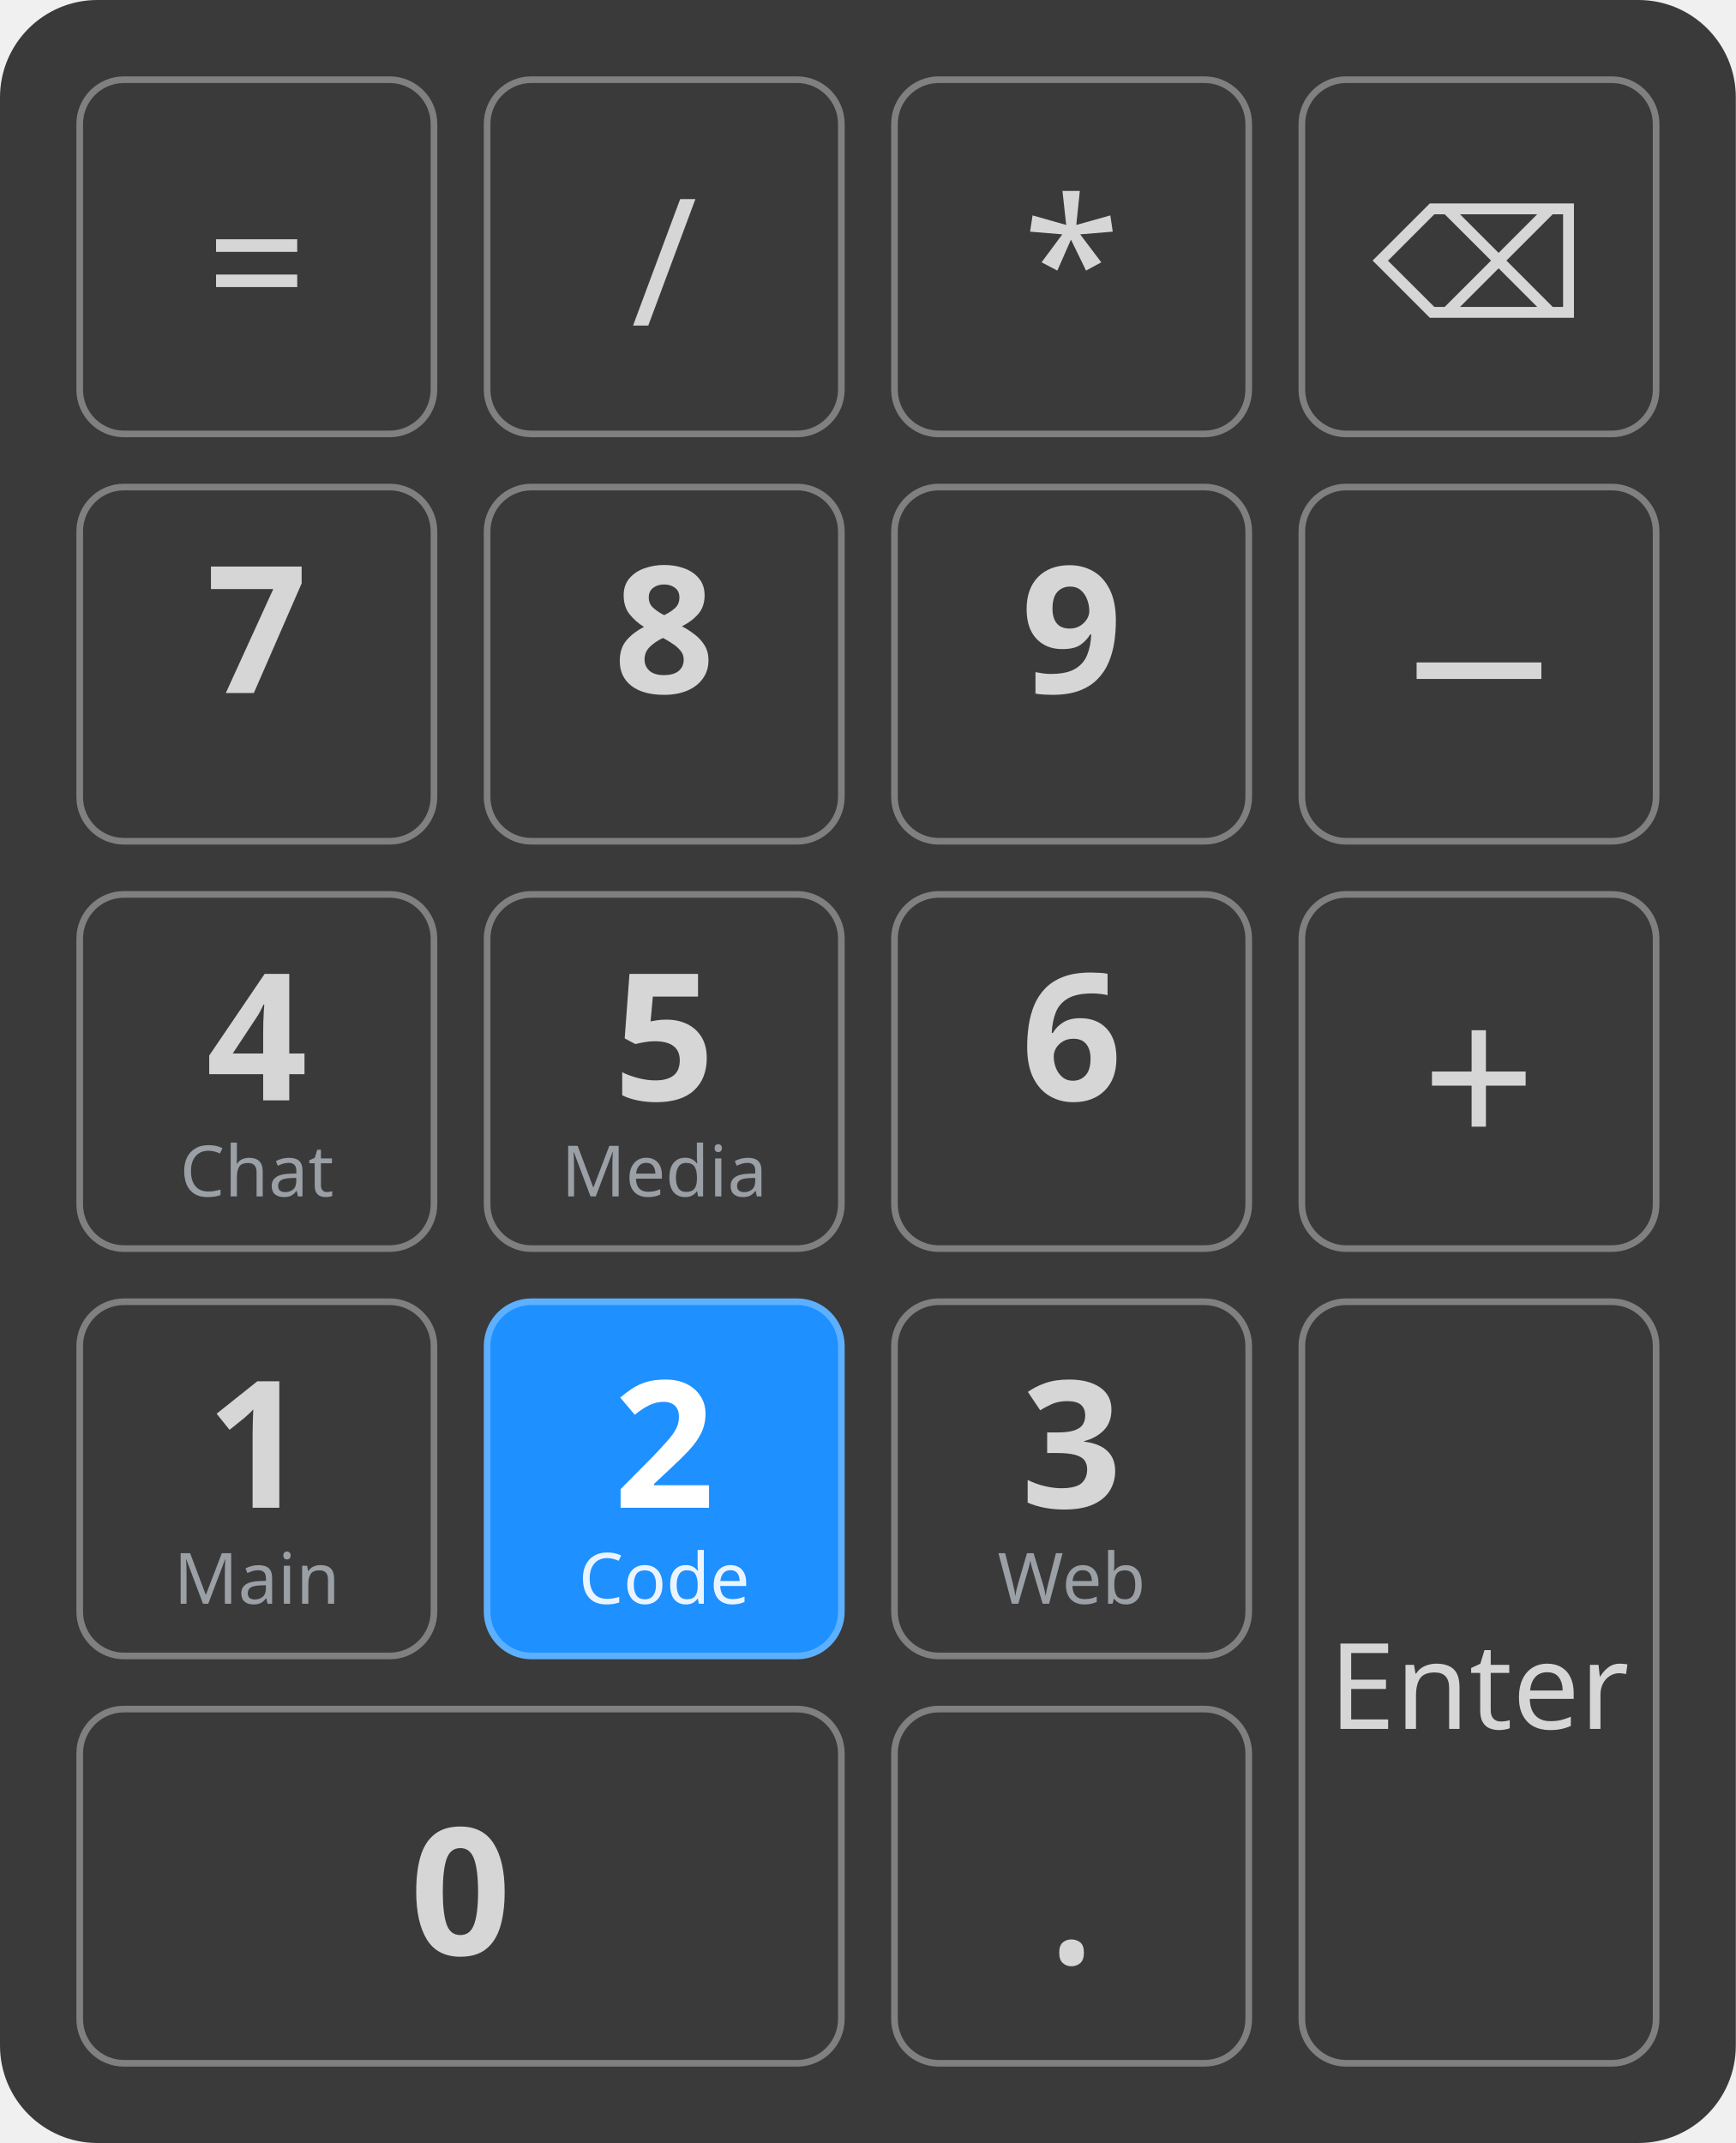
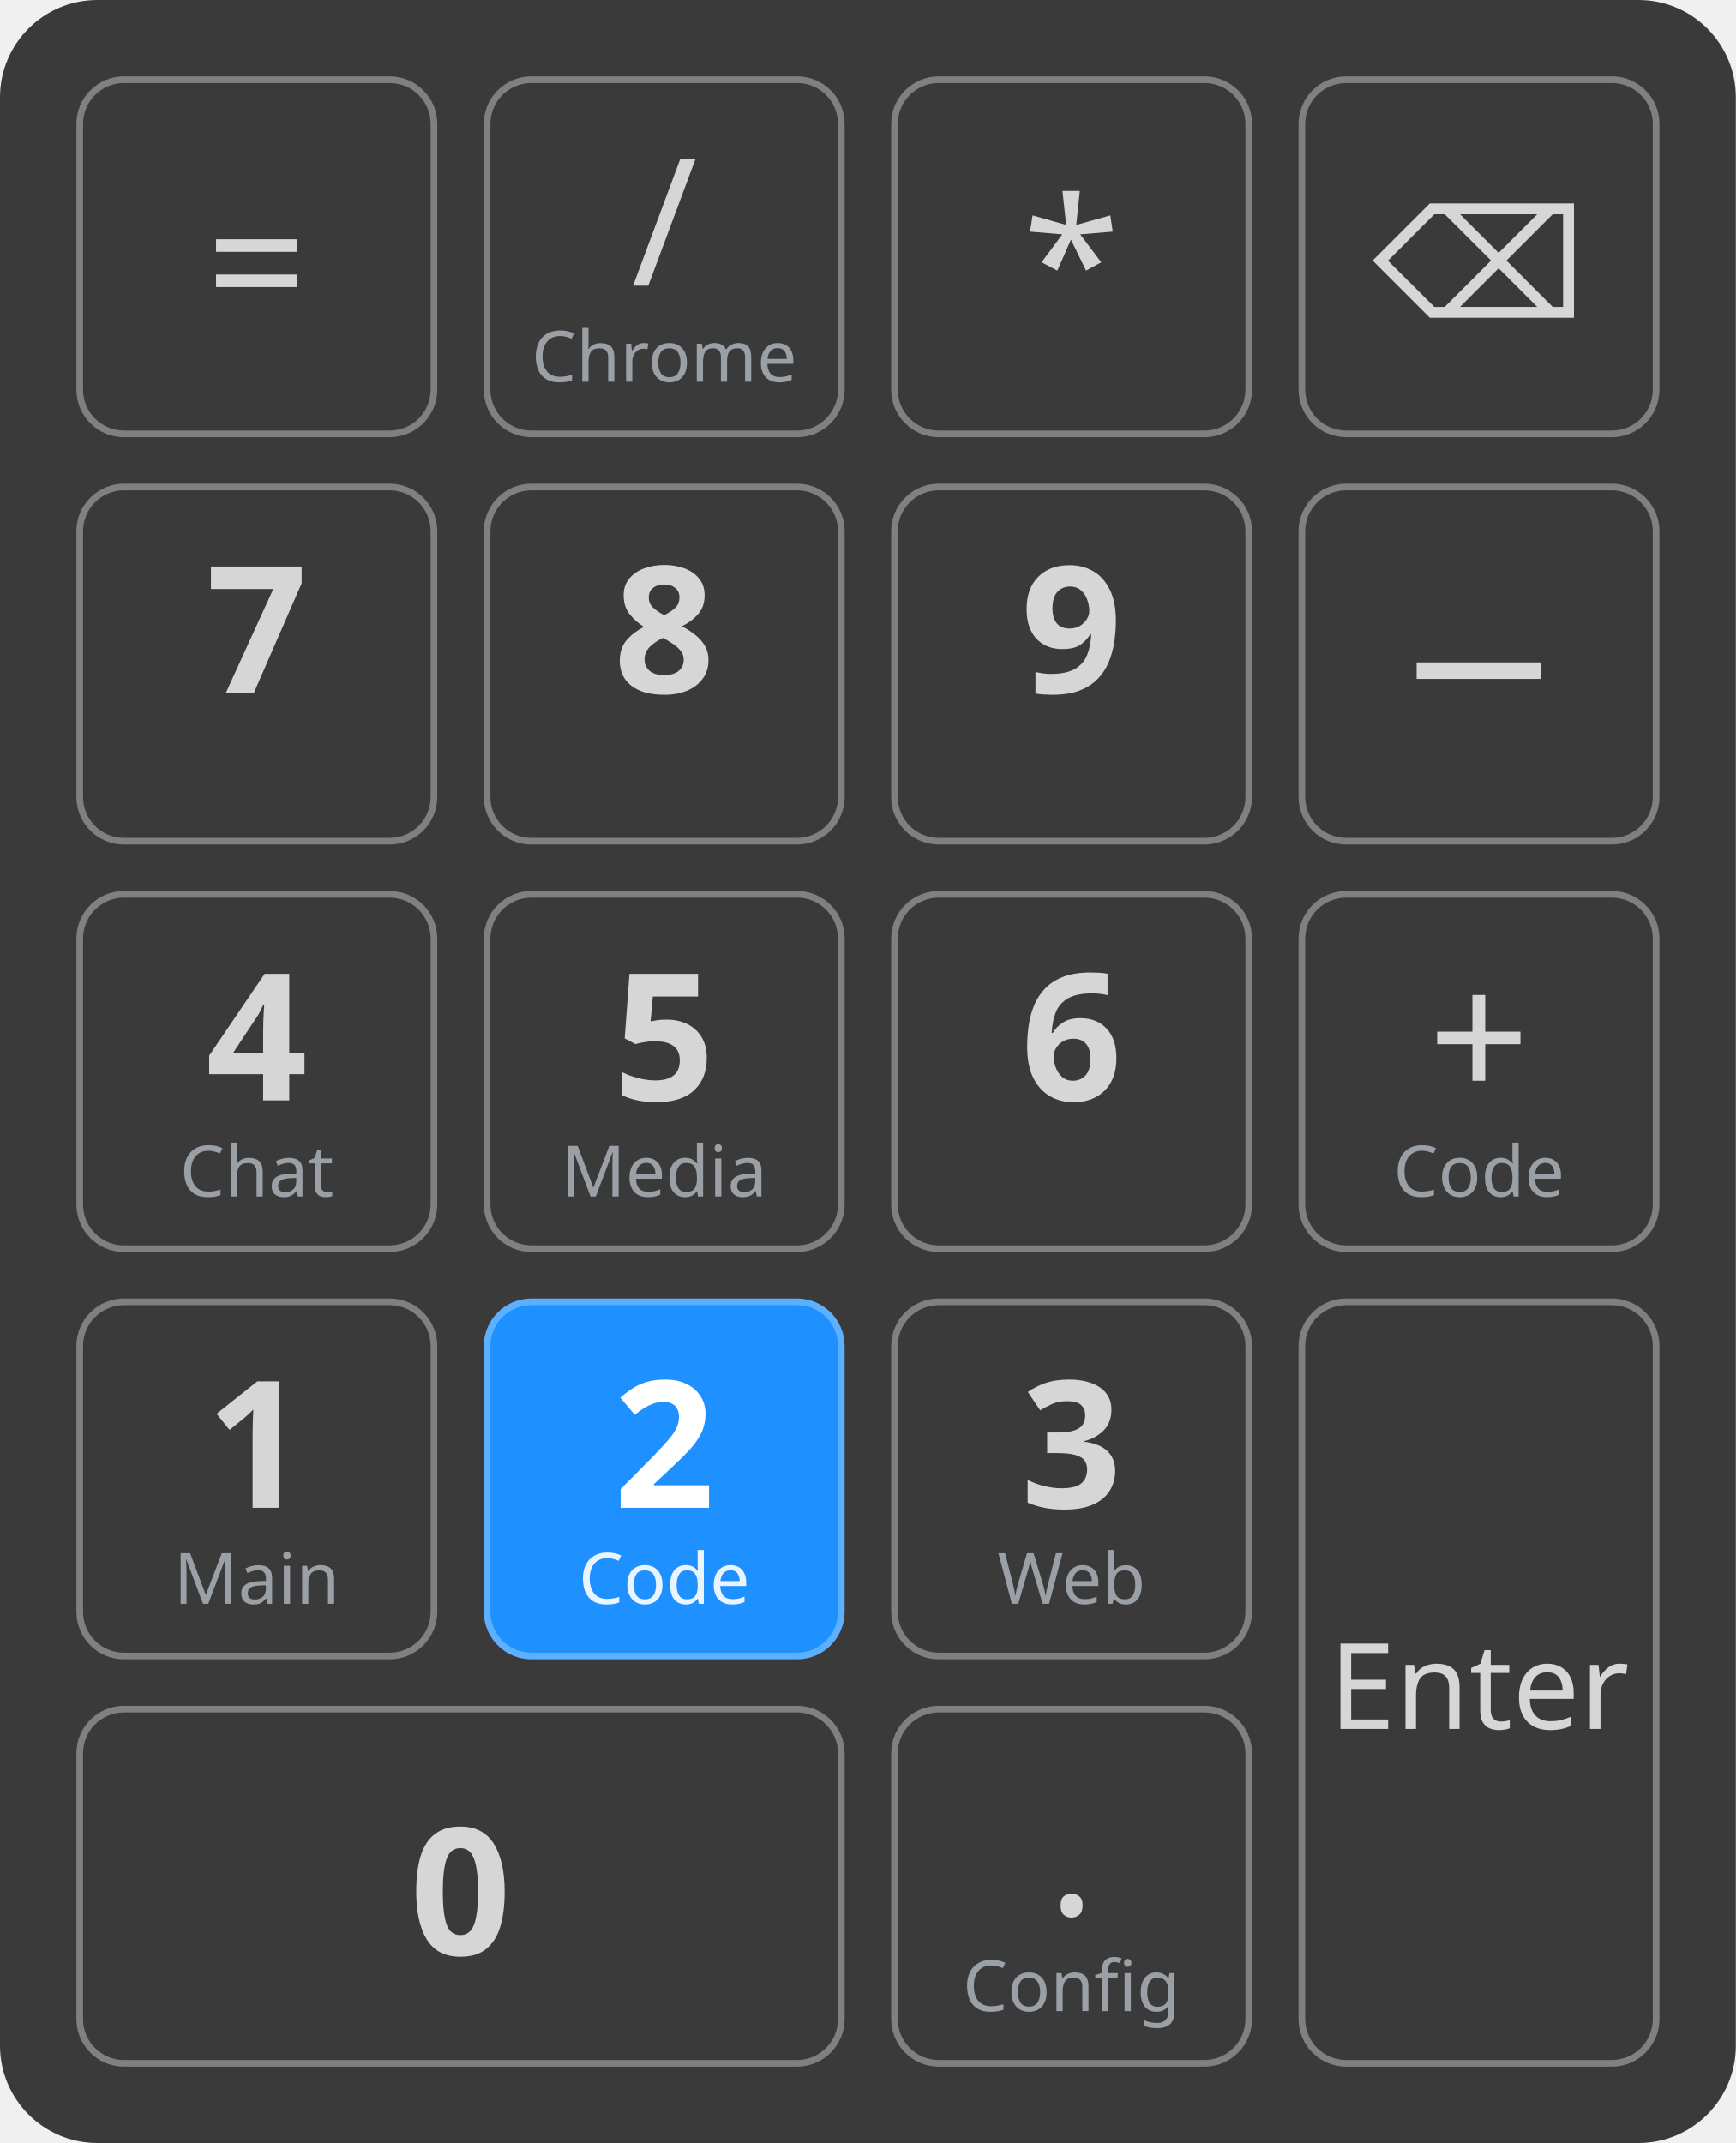
<svg xmlns="http://www.w3.org/2000/svg" width="392" height="484" viewBox="0 0 392 484" font-family="Segoe UI, Segoe, system-ui, sans-serif">
  <rect x="0" y="0" width="392" height="484" rx="22" fill="#3A3A3A" />
  <g>
    <rect x="18" y="18" width="80" height="80" rx="10" fill="#3A3A3A" stroke="#808080" stroke-width="1.5" />
    <text x="58" y="58" fill="#D6D6D6" font-size="40" text-anchor="middle" dominant-baseline="central">=</text>
    <rect x="110" y="18" width="80" height="80" rx="10" fill="#3A3A3A" stroke="#808080" stroke-width="1.5" />
-     <text x="150" y="58" fill="#D6D6D6" font-size="40" text-anchor="middle" dominant-baseline="central">/</text>
+     <text x="150" y="49" fill="#D6D6D6" font-size="40" text-anchor="middle" dominant-baseline="central">/</text>
+     <text x="150" y="80" fill="#9AA0A6" font-size="16" text-anchor="middle" dominant-baseline="central">Chrome</text>
    <rect x="202" y="18" width="80" height="80" rx="10" fill="#3A3A3A" stroke="#808080" stroke-width="1.5" />
    <text x="242" y="58" fill="#D6D6D6" font-size="40" text-anchor="middle" dominant-baseline="central">*</text>
    <rect x="294" y="18" width="80" height="80" rx="10" fill="#3A3A3A" stroke="#808080" stroke-width="1.5" />
    <text x="334" y="60" fill="#D6D6D6" font-size="34" text-anchor="middle" dominant-baseline="central">⌫</text>
  </g>
  <g>
    <rect x="18" y="110" width="80" height="80" rx="10" fill="#3A3A3A" stroke="#808080" stroke-width="1.5" />
    <text x="58" y="141" fill="#D6D6D6" font-size="40" font-weight="bold" text-anchor="middle" dominant-baseline="central">7</text>
    <text x="58" y="172" fill="#9AA0A6" font-size="16" text-anchor="middle" dominant-baseline="central" />
    <rect x="110" y="110" width="80" height="80" rx="10" fill="#3A3A3A" stroke="#808080" stroke-width="1.5" />
    <text x="150" y="141" fill="#D6D6D6" font-size="40" font-weight="bold" text-anchor="middle" dominant-baseline="central">8</text>
    <rect x="202" y="110" width="80" height="80" rx="10" fill="#3A3A3A" stroke="#808080" stroke-width="1.5" />
    <text x="242" y="141" fill="#D6D6D6" font-size="40" font-weight="bold" text-anchor="middle" dominant-baseline="central">9</text>
    <rect x="294" y="110" width="80" height="80" rx="10" fill="#3A3A3A" stroke="#808080" stroke-width="1.5" />
    <text x="334" y="150" fill="#D6D6D6" font-size="45" text-anchor="middle" dominant-baseline="central">−</text>
  </g>
  <g>
    <rect x="18" y="202" width="80" height="80" rx="10" fill="#3A3A3A" stroke="#808080" stroke-width="1.5" />
    <text x="58" y="233" fill="#D6D6D6" font-size="40" font-weight="bold" text-anchor="middle" dominant-baseline="central">4</text>
    <text x="58" y="264" fill="#9AA0A6" font-size="16" text-anchor="middle" dominant-baseline="central">Chat</text>
    <rect x="110" y="202" width="80" height="80" rx="10" fill="#3A3A3A" stroke="#808080" stroke-width="1.5" />
    <text x="150" y="233" fill="#D6D6D6" font-size="40" font-weight="bold" text-anchor="middle" dominant-baseline="central">5</text>
    <text x="150" y="264" fill="#9AA0A6" font-size="16" text-anchor="middle" dominant-baseline="central">Media</text>
    <rect x="202" y="202" width="80" height="80" rx="10" fill="#3A3A3A" stroke="#808080" stroke-width="1.5" />
    <text x="242" y="233" fill="#D6D6D6" font-size="40" font-weight="bold" text-anchor="middle" dominant-baseline="central">6</text>
    <rect x="294" y="202" width="80" height="80" rx="10" fill="#3A3A3A" stroke="#808080" stroke-width="1.5" />
-     <text x="334" y="242" fill="#D6D6D6" font-size="45" text-anchor="middle" dominant-baseline="central">+</text>
+     <text x="334" y="233" fill="#D6D6D6" font-size="40" text-anchor="middle" dominant-baseline="central">+</text>
+     <text x="334" y="264" fill="#9AA0A6" font-size="16" text-anchor="middle" dominant-baseline="central">Code</text>
  </g>
  <g>
    <rect x="18" y="294" width="80" height="80" rx="10" fill="#3A3A3A" stroke="#808080" stroke-width="1.5" />
    <text x="58" y="325" fill="#D6D6D6" font-size="40" font-weight="bold" text-anchor="middle" dominant-baseline="central">1</text>
    <text x="58" y="356" fill="#9AA0A6" font-size="16" text-anchor="middle" dominant-baseline="central">Main</text>
    <rect x="110" y="294" width="80" height="80" rx="10" fill="#1E90FF" stroke="#5CB0FF" stroke-width="1.5" />
    <text x="150" y="325" fill="#FFFFFF" font-size="40" font-weight="bold" text-anchor="middle" dominant-baseline="central">2</text>
    <text x="150" y="356" fill="#EAF4FF" font-size="16" text-anchor="middle" dominant-baseline="central">Code</text>
    <rect x="202" y="294" width="80" height="80" rx="10" fill="#3A3A3A" stroke="#808080" stroke-width="1.5" />
    <text x="242" y="325" fill="#D6D6D6" font-size="40" font-weight="bold" text-anchor="middle" dominant-baseline="central">3</text>
    <text x="242" y="356" fill="#9AA0A6" font-size="16" text-anchor="middle" dominant-baseline="central">Web</text>
    <rect x="294" y="294" width="80" height="172" rx="10" fill="#3A3A3A" stroke="#808080" stroke-width="1.5" />
    <text x="334" y="380" fill="#D6D6D6" font-size="27" text-anchor="middle" dominant-baseline="central">Enter</text>
  </g>
  <g>
    <rect x="18" y="386" width="172" height="80" rx="10" fill="#3A3A3A" stroke="#808080" stroke-width="1.5" />
    <text x="104" y="426" fill="#D6D6D6" font-size="40" font-weight="bold" text-anchor="middle" dominant-baseline="central">0</text>
    <rect x="202" y="386" width="80" height="80" rx="10" fill="#3A3A3A" stroke="#808080" stroke-width="1.5" />
-     <text x="242" y="426" fill="#D6D6D6" font-size="45" text-anchor="middle" dominant-baseline="central">.</text>
+     <text x="242" y="417" fill="#D6D6D6" font-size="40" text-anchor="middle" dominant-baseline="central">.</text>
+     <text x="242" y="448" fill="#9AA0A6" font-size="16" text-anchor="middle" dominant-baseline="central">Config</text>
  </g>
</svg>
